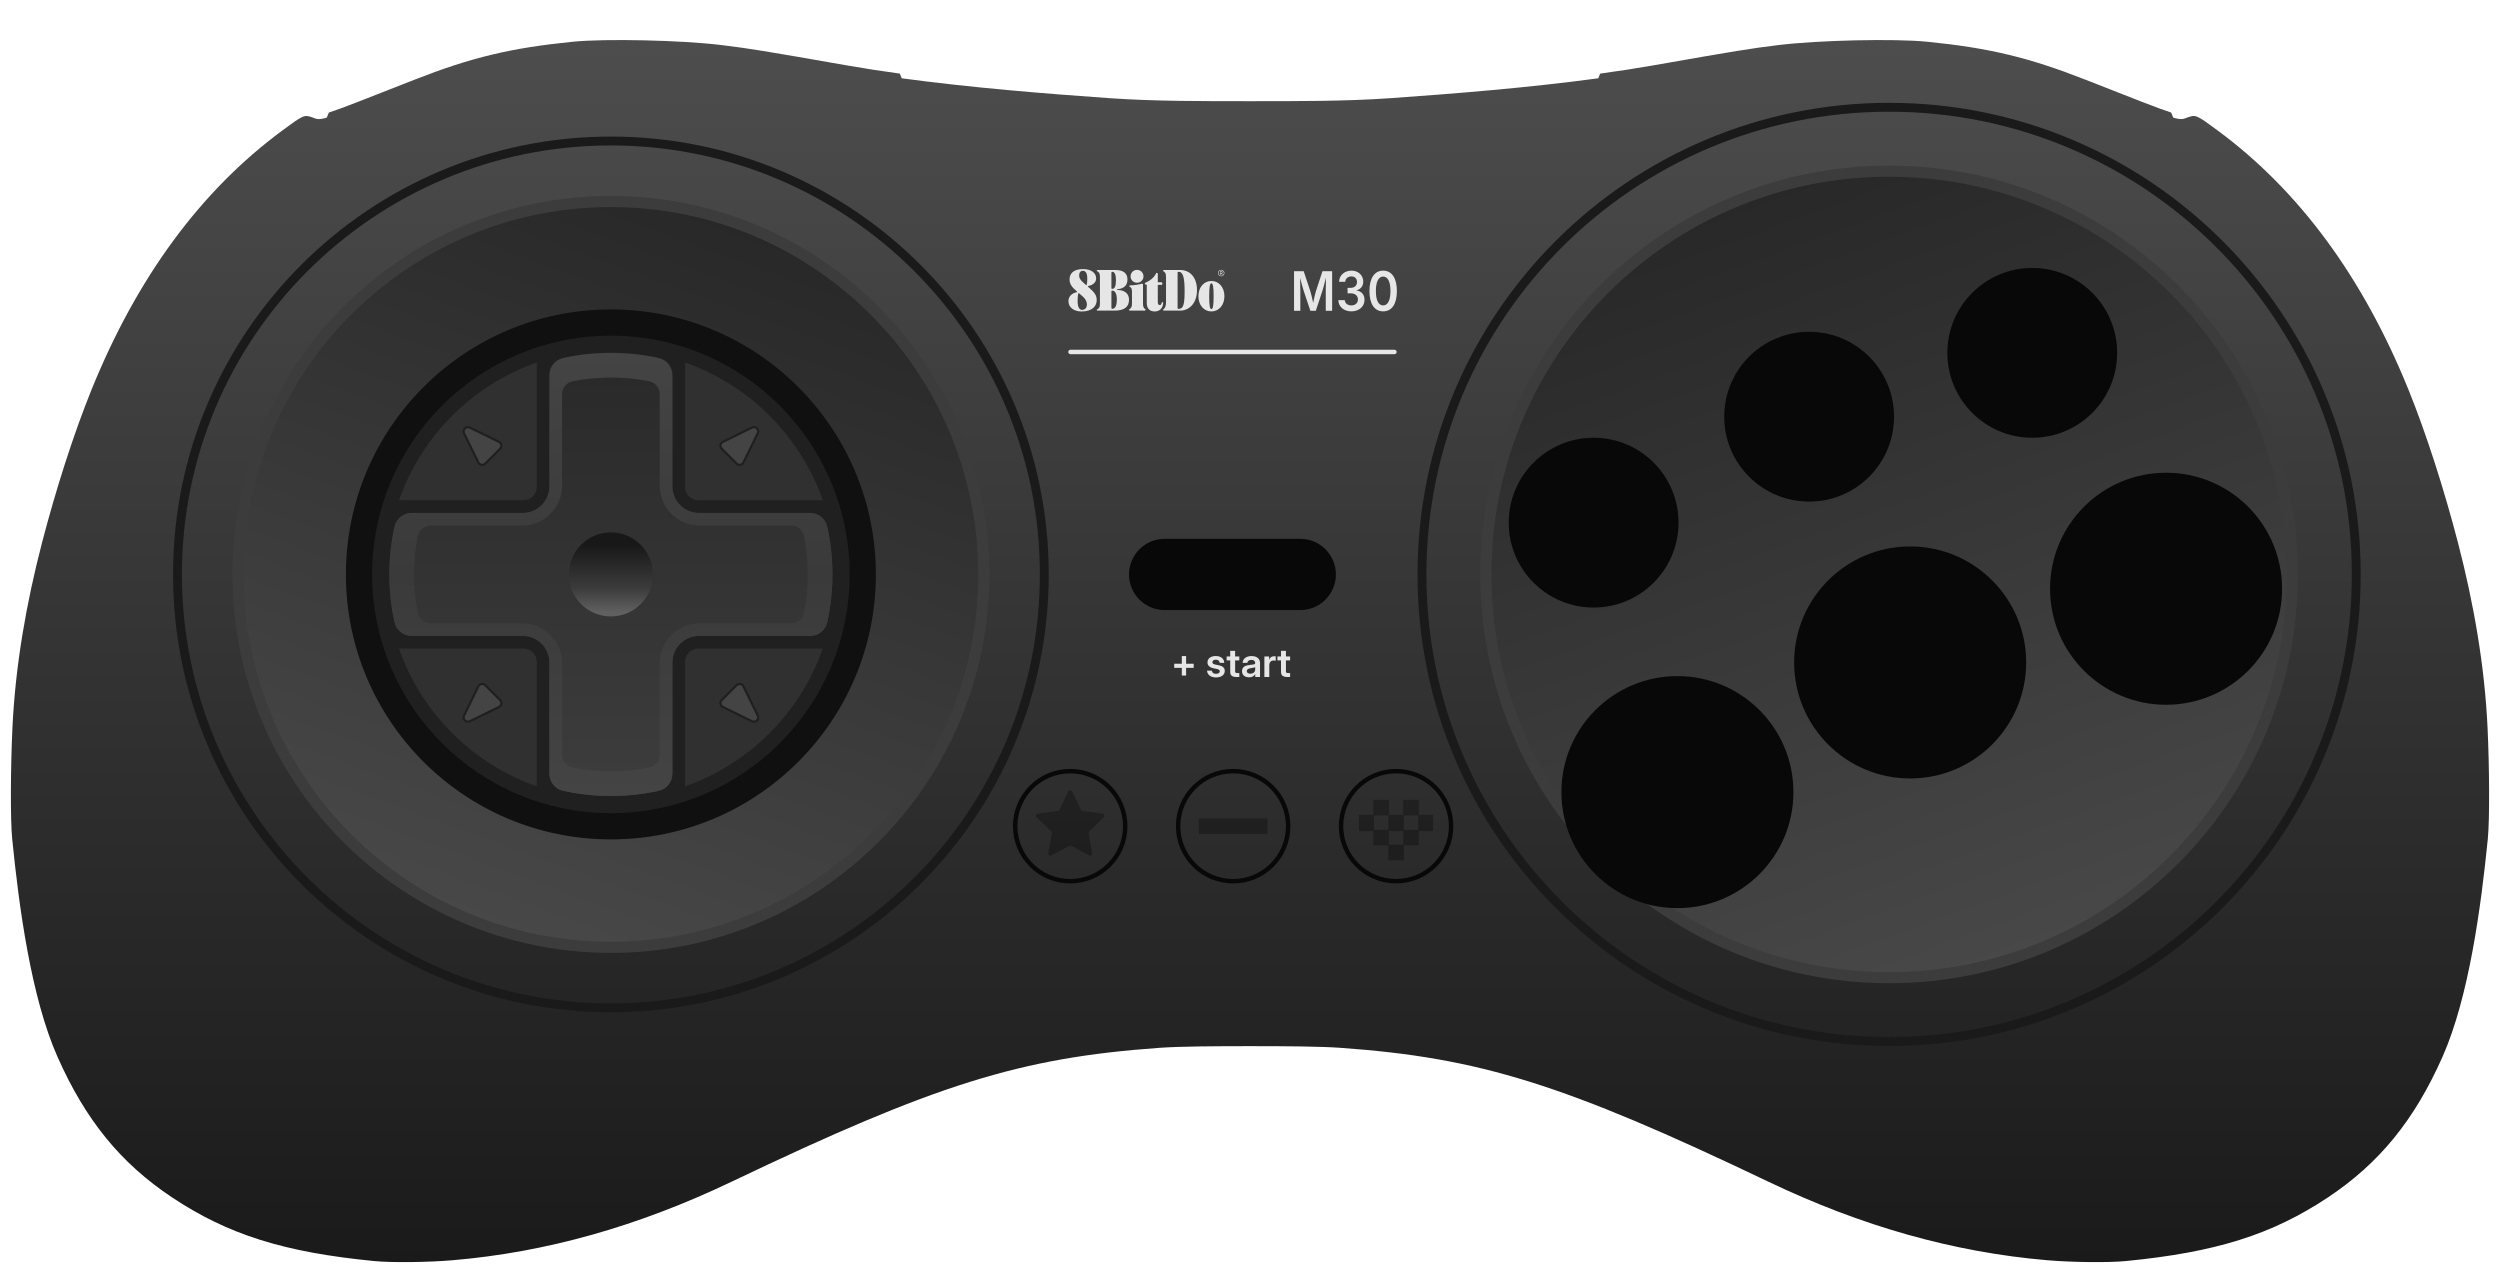
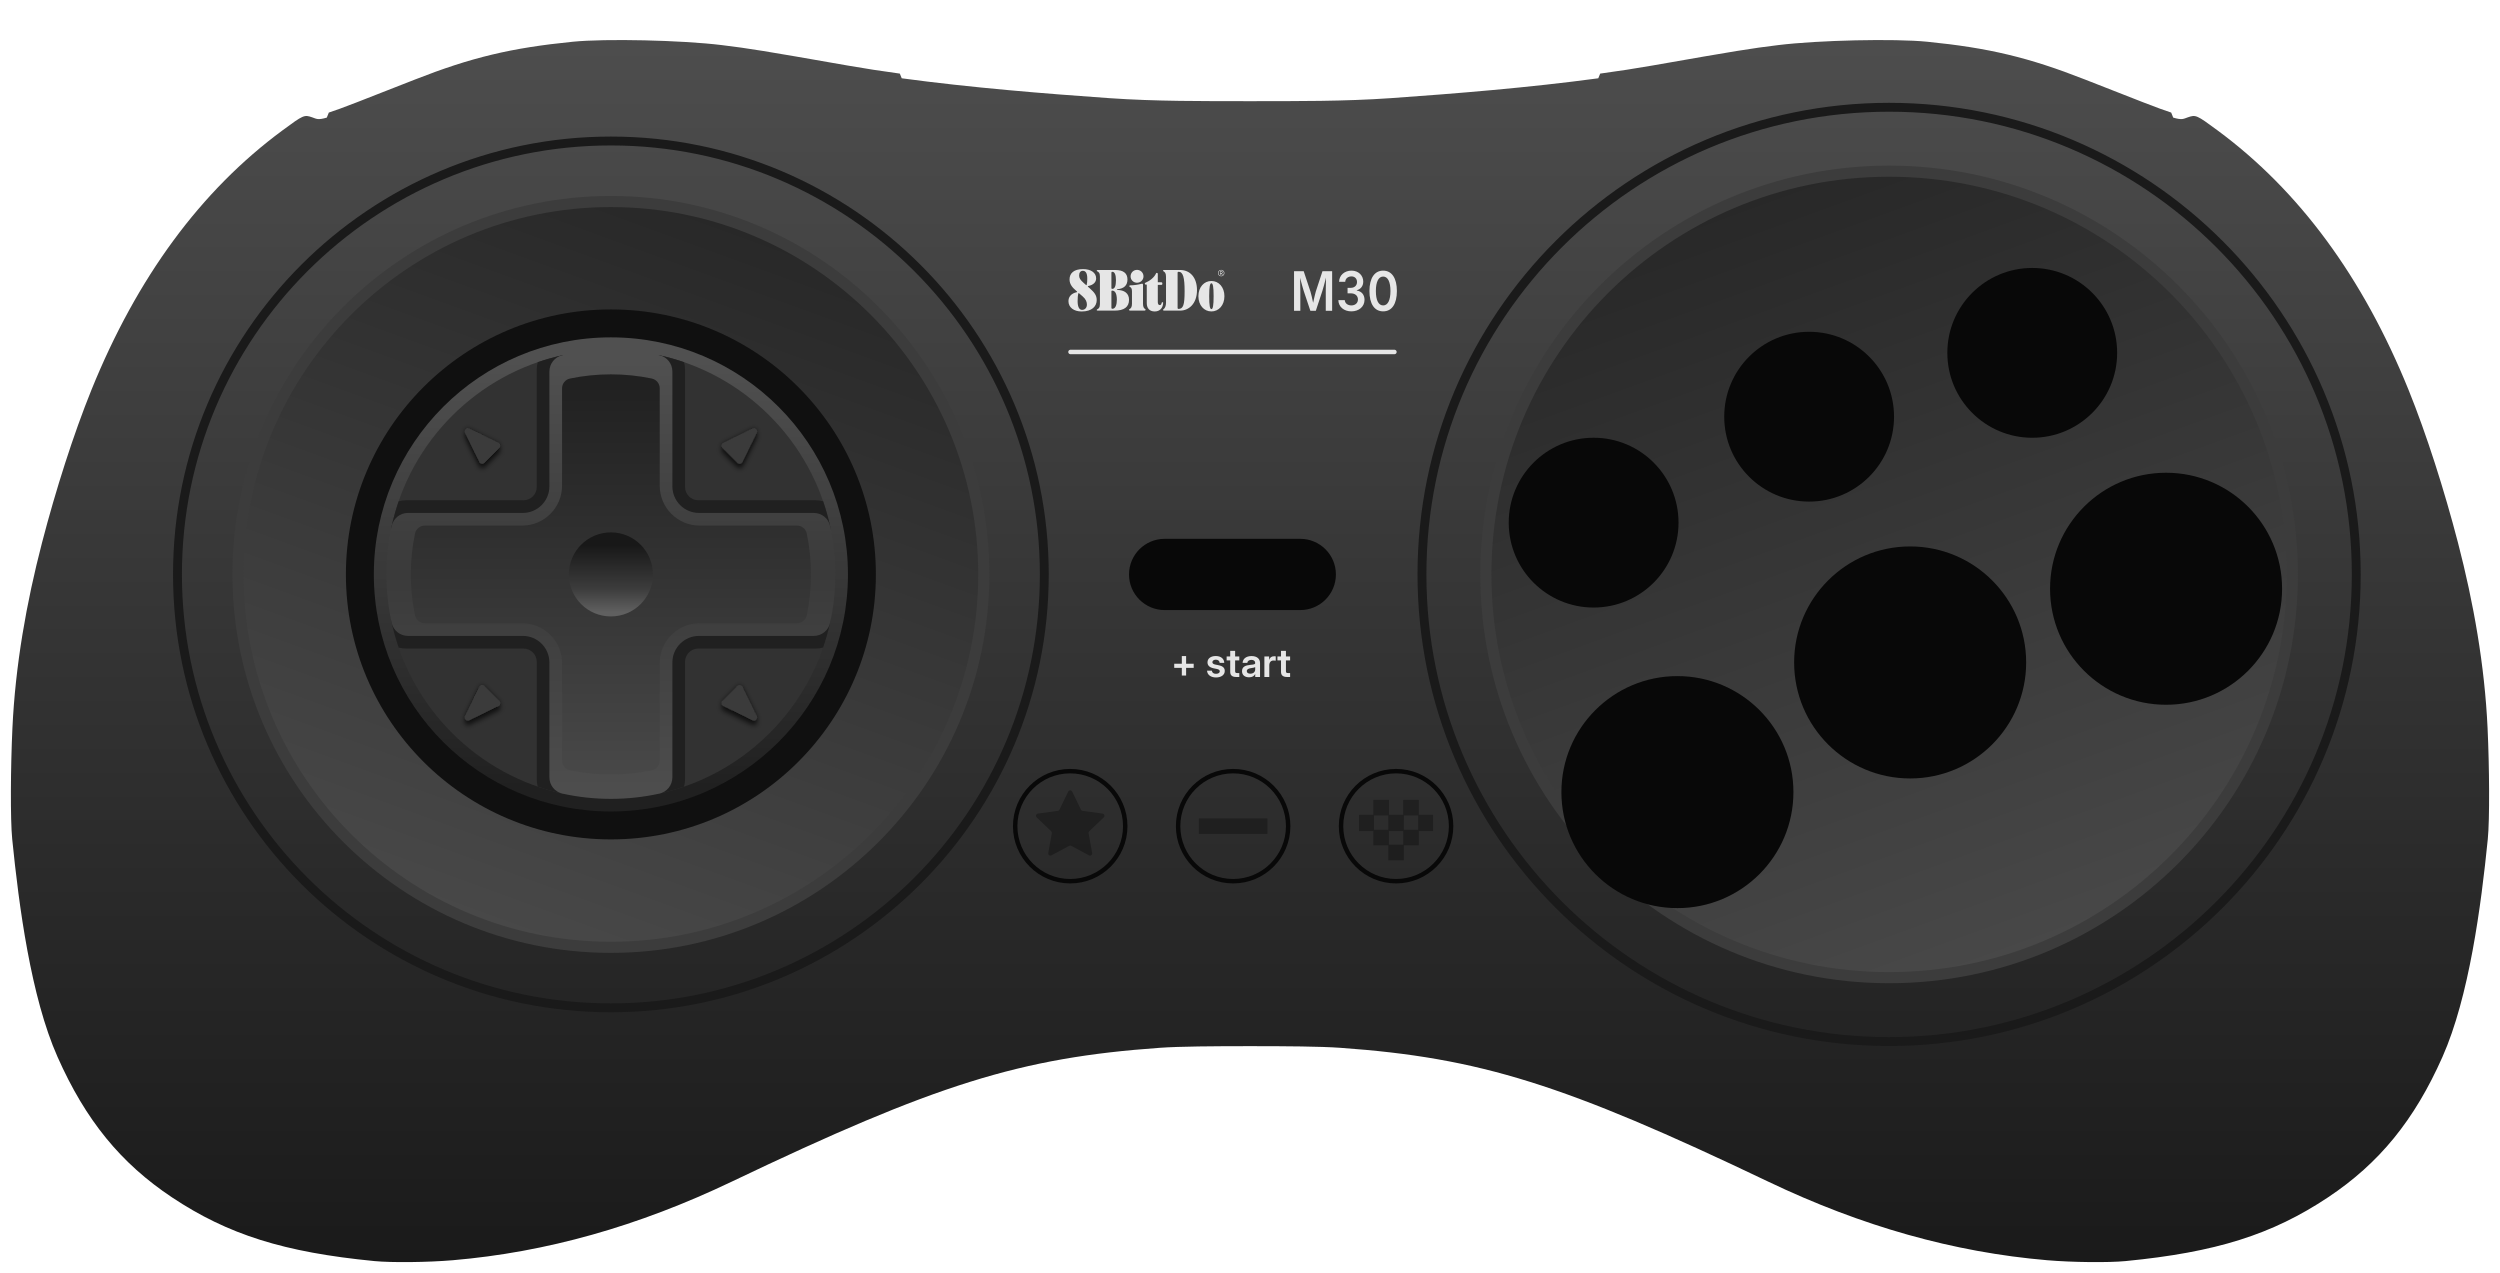
<svg xmlns="http://www.w3.org/2000/svg" xmlns:xlink="http://www.w3.org/1999/xlink" xml:space="preserve" viewBox="0 0 562 286" width="562px" height="286px" version="1.1" style="shape-rendering:geometricPrecision; fill-rule:evenodd; clip-rule:evenodd">
  <defs>
    <style type="text/css">
    .str3 {stroke:#080808}
    .str0 {stroke:#1A1A1A;stroke-width:2}
    .str1 {stroke:#3C3C3C;stroke-width:2.5}
    .str2 {stroke:#E6E6E6;stroke-linecap:round}
    .fil1 {fill:none}
    .fil5 {fill:#080808}
    .fil4 {fill:#101010}
-     .fil10 {fill:#1F1F1F}
-     .fil8 {fill:#202020}
-     .fil9 {fill:#303030}
-     .fil11 {fill:#444444}
+     .fil11 {fill:#202020}
+     .fil9 {fill:#323232}
+     .fil10 {fill:#3A3A3A}
    .fil6 {fill:#E6E6E6}
    .fil7 {fill:black;fill-opacity:0.3}
-     .fil3 {fill:url(#id0)}
-     .fil2 {fill:url(#id1)}
-     .fil14 {fill:url(#id2)}
-     .fil0 {fill:url(#id3)}
-     .fil13 {fill:url(#id4)}
-     .fil12 {fill:url(#id5)}
+     .fil13 {fill:url(#id0)}
+     .fil3 {fill:url(#id1)}
+     .fil2 {fill:url(#id2)}
+     .fil12 {fill:url(#id3)}
+     .fil14 {fill:url(#id4)}
+     .fil8 {fill:url(#id5)}
+     .fil0 {fill:url(#id6)}
+     .shd0 {filter: drop-shadow(0px 1px .5px rgba(0, 0, 0, 0.5)) drop-shadow(0px 0px .5px rgba(0, 0, 0, 0.5))}
  </style>
-     <linearGradient id="id0" gradientUnits="userSpaceOnUse" x1="455.676" y1="214.312" x2="393.668" y2="43.946">
+     <linearGradient id="id0" gradientUnits="userSpaceOnUse" x1="137.328" y1="174.105" x2="137.328" y2="84.152">
+       <stop offset="0" style="stop-opacity:1; stop-color:#484848" />
+       <stop offset="0.5" style="stop-opacity:1; stop-color:#333333" />
+       <stop offset="1" style="stop-opacity:1; stop-color:#202020" />
+     </linearGradient>
+     <linearGradient id="id1" gradientUnits="userSpaceOnUse" x1="455.676" y1="214.312" x2="393.668" y2="43.946">
      <stop offset="0" style="stop-opacity:1; stop-color:#484848" />
      <stop offset="1" style="stop-opacity:1; stop-color:#282828" />
    </linearGradient>
-     <linearGradient id="id1" gradientUnits="userSpaceOnUse" xlink:href="#id0" x1="108.657" y1="207.901" x2="165.999" y2="50.356">
+     <linearGradient id="id2" gradientUnits="userSpaceOnUse" xlink:href="#id1" x1="108.657" y1="207.901" x2="165.999" y2="50.356">
  </linearGradient>
-     <linearGradient id="id2" gradientUnits="userSpaceOnUse" x1="137.327" y1="137.633" x2="137.327" y2="122.514">
+     <linearGradient id="id3" gradientUnits="userSpaceOnUse" x1="137.328" y1="177.062" x2="137.328" y2="81.194">
+       <stop offset="0" style="stop-opacity:1; stop-color:#4D4D4D" />
+       <stop offset="0.5" style="stop-opacity:1; stop-color:#3A3A3A" />
+       <stop offset="1" style="stop-opacity:1; stop-color:#505050" />
+     </linearGradient>
+     <linearGradient id="id4" gradientUnits="userSpaceOnUse" x1="137.327" y1="137.633" x2="137.327" y2="122.514">
      <stop offset="0" style="stop-opacity:1; stop-color:#606060" />
      <stop offset="0.35" style="stop-opacity:1; stop-color:#3C3C3C" />
      <stop offset="1" style="stop-opacity:1; stop-color:#181818" />
    </linearGradient>
-     <linearGradient id="id3" gradientUnits="userSpaceOnUse" x1="71.492" y1="283.724" x2="71.492" y2="9.998">
+     <linearGradient id="id5" gradientUnits="userSpaceOnUse" x1="137.328" y1="177.091" x2="137.328" y2="81.167">
+       <stop offset="0" style="stop-opacity:1; stop-color:#202020" />
+       <stop offset="1" style="stop-opacity:1; stop-color:#505050" />
+     </linearGradient>
+     <linearGradient id="id6" gradientUnits="userSpaceOnUse" x1="71.492" y1="283.724" x2="71.492" y2="9.998">
      <stop offset="0" style="stop-opacity:1; stop-color:#1A1A1A" />
      <stop offset="1" style="stop-opacity:1; stop-color:#4D4D4D" />
-     </linearGradient>
-     <linearGradient id="id4" gradientUnits="userSpaceOnUse" x1="166.429" y1="178.933" x2="166.429" y2="79.324">
-       <stop offset="0" style="stop-opacity:1; stop-color:#444444" />
-       <stop offset="0.5" style="stop-opacity:1; stop-color:#3A3A3A" />
-       <stop offset="1" style="stop-opacity:1; stop-color:#444444" />
-     </linearGradient>
-     <linearGradient id="id5" gradientUnits="userSpaceOnUse" x1="166.429" y1="178.933" x2="166.429" y2="79.324">
-       <stop offset="0" style="stop-opacity:1; stop-color:#3D3D3D" />
-       <stop offset="0.5" style="stop-opacity:1; stop-color:#333333" />
-       <stop offset="1" style="stop-opacity:1; stop-color:#292929" />
    </linearGradient>
  </defs>
  <g>
    <g id="shell">
      <path class="fil0" d="M488.081 25.305l0.456 1.133c2.011,0.586 2.265,0.295 3.272,-0.056 1.804,-0.629 1.965,-0.558 6.67,2.912 18.369,13.548 32.7,33.016 42.969,58.364 4.019,9.924 8.031,22.508 11.1,34.321 3.532,13.596 6.004,27.628 6.659,41.689 0.408,8.744 0.488,20.572 0.049,24.955 -1.509,15.042 -4.205,35.487 -10.188,48.965 -6.316,14.231 -14.201,23.905 -25.739,31.582 -12.581,8.372 -25.206,12.347 -45.479,14.319 -3.877,0.377 -12.024,0.289 -17.647,-0.191 -20.986,-1.79 -41.679,-7.621 -62.694,-17.663 -45.885,-21.926 -64.838,-27.853 -96.214,-30.088 -4.466,-0.318 -12.163,-0.372 -20.295,-0.372 -8.132,0 -15.829,0.054 -20.295,0.372 -31.376,2.235 -50.329,8.162 -96.214,30.088 -21.015,10.042 -41.708,15.873 -62.694,17.663 -5.623,0.48 -13.77,0.568 -17.647,0.191 -20.273,-1.972 -32.898,-5.947 -45.479,-14.319 -11.538,-7.677 -19.423,-17.351 -25.739,-31.582 -5.983,-13.478 -8.679,-33.923 -10.188,-48.965 -0.439,-4.383 -0.359,-16.211 0.049,-24.955 0.655,-14.061 3.127,-28.093 6.659,-41.689 3.069,-11.813 7.081,-24.397 11.1,-34.321 10.269,-25.348 24.6,-44.816 42.969,-58.364 4.705,-3.47 4.866,-3.541 6.67,-2.912 1.007,0.351 1.261,0.642 3.272,0.056l0.456 -1.133c2.619,-0.823 7.812,-2.889 19.427,-7.449 12.575,-4.938 21.591,-7.095 35.414,-8.473 7.401,-0.738 24.454,-0.354 33.496,0.754 6.275,0.769 9.177,1.241 28.272,4.59 3.772,0.662 7.711,1.269 11.75,1.818l0.429 1.054c15.461,2.099 32.332,3.46 46.728,4.47 10.195,0.715 21.251,0.674 31.565,0.674 10.314,0 21.37,0.041 31.565,-0.674 14.396,-1.01 31.267,-2.371 46.728,-4.47l0.429 -1.054c4.039,-0.549 7.978,-1.156 11.75,-1.818 19.095,-3.349 21.997,-3.821 28.272,-4.59 9.042,-1.108 26.095,-1.492 33.496,-0.754 13.823,1.378 22.839,3.535 35.414,8.473 11.615,4.56 16.808,6.626 19.427,7.449z" />
      <path class="fil1 str0" d="M424.672 24.114c57.998,0 105.015,47.016 105.015,105.015 0,57.998 -47.017,105.015 -105.015,105.015 -57.998,0 -105.015,-47.017 -105.015,-105.015 0,-57.999 47.017,-105.015 105.015,-105.015zm-287.344 7.584c53.81,0 97.431,43.621 97.431,97.431 0,53.81 -43.621,97.431 -97.431,97.431 -53.809,0 -97.431,-43.621 -97.431,-97.431 0,-53.81 43.622,-97.431 97.431,-97.431z" />
      <path class="fil2 str1" d="M137.328 45.301c46.297,0 83.828,37.531 83.828,83.828 0,46.297 -37.531,83.828 -83.828,83.828 -46.297,0 -83.828,-37.531 -83.828,-83.828 0,-46.297 37.531,-83.828 83.828,-83.828z" />
      <path class="fil3 str1" d="M424.672 38.479c50.064,0 90.649,40.585 90.649,90.65 0,50.064 -40.585,90.649 -90.649,90.649 -50.064,0 -90.65,-40.585 -90.65,-90.649 0,-50.065 40.586,-90.65 90.65,-90.65z" />
    </g>
    <g id="holes">
      <circle class="fil4" cx="137.328" cy="129.129" r="59.57" />
      <path class="fil5" d="M261.809 137.145c-4.422,0 -8.008,-3.585 -8.008,-8.008 0,-4.422 3.585,-8.008 8.008,-8.008l30.494 0c4.423,0 8.009,3.586 8.009,8.008 0,4.423 -3.586,8.008 -8.009,8.008l-30.494 0z" />
      <circle class="fil5" cx="358.247" cy="117.49" r="19.087" />
      <circle class="fil5" cx="406.693" cy="93.671" r="19.087" />
      <circle class="fil5" cx="456.849" cy="79.322" r="19.087" />
      <circle class="fil5" cx="377.083" cy="178.066" r="26.079" />
      <circle class="fil5" cx="429.401" cy="148.918" r="26.079" />
      <circle class="fil5" cx="486.933" cy="132.351" r="26.079" />
    </g>
    <g id="print">
      <g>
        <path class="fil6" d="M246.542 67.455c0,1.382 -1.057,2.567 -3.389,2.567 -1.773,0 -2.964,-0.922 -2.964,-2.318 0,-0.961 0.593,-1.745 1.879,-2.022 0.076,-0.024 0.095,-0.11 0.038,-0.158l-0.225 -0.196c-0.726,-0.636 -1.448,-1.362 -1.448,-2.51 0,-1.429 0.994,-2.327 3.04,-2.327 1.773,0 2.94,0.822 2.94,2.089 0,0.874 -0.655,1.496 -1.802,1.72 -0.077,0.024 -0.091,0.101 -0.039,0.153l0.474 0.421c0.898,0.808 1.495,1.458 1.495,2.581l0.001 0zm-2.204 1.033c0,-0.56 -0.205,-1.2 -0.913,-1.817l-0.875 -0.764c-0.038,-0.043 -0.11,-0.034 -0.133,0.038 -0.129,0.464 -0.168,1.027 -0.168,1.773 0,1.21 0.349,1.946 0.999,1.946 0.631,0 1.085,-0.473 1.085,-1.171l0.005 -0.005zm-1.749 -6.573c0,0.607 0.263,1.018 1.032,1.697l0.535 0.473c0.053,0.053 0.101,0.024 0.129,-0.038 0.111,-0.416 0.134,-0.846 0.134,-1.449 0,-1.094 -0.31,-1.72 -0.994,-1.72 -0.511,0 -0.836,0.378 -0.836,1.037l0 0zm11.218 5.468c0,1.621 -1.085,2.443 -3.25,2.443l-3.819 0c-0.111,0 -0.196,-0.057 -0.196,-0.119 0,-0.062 0.038,-0.13 0.11,-0.168 0.31,-0.157 0.612,-0.344 0.612,-1.19l-0.001 -6.18c0,-0.847 -0.301,-1.028 -0.611,-1.186 -0.066,-0.022 -0.11,-0.084 -0.111,-0.153 0,-0.071 0.091,-0.134 0.196,-0.134l3.977 0.001c1.812,0 2.739,0.721 2.739,2.126 0,1.353 -0.798,2.061 -2.28,2.199 -0.057,0 -0.081,0.043 -0.081,0.082 0,0.038 0.024,0.076 0.081,0.076 1.573,0.014 2.634,0.76 2.634,2.203l0 0zm-3.962 -6.08l0 3.461c0,0.115 0.052,0.177 0.186,0.177 0.574,0 0.836,-0.674 0.836,-1.945 0,-1.11 -0.248,-1.893 -0.798,-1.893 -0.148,0 -0.225,0.081 -0.225,0.196l0.001 0.004zm1.223 6.09c0,-1.381 -0.387,-2.065 -1.056,-2.065 -0.115,0 -0.167,0.057 -0.167,0.172l0 3.705c0,0.119 0.062,0.21 0.224,0.21 0.689,0 0.999,-0.899 0.999,-2.022l0 0zm6.467 2.242c0,0.1 -0.091,0.186 -0.191,0.186l-3.341 0c-0.1,0 -0.196,-0.071 -0.196,-0.148l0 -0.023c0,-0.063 0.038,-0.13 0.1,-0.158 0.368,-0.177 0.56,-0.531 0.56,-1.2l0 -2.815c0,-0.56 -0.168,-0.861 -0.464,-0.976 -0.077,-0.033 -0.134,-0.095 -0.134,-0.172l0 -0.024c0,-0.095 0.081,-0.157 0.196,-0.157 0.798,-0.015 1.759,-0.13 2.596,-0.364 0.157,-0.052 0.286,0.053 0.286,0.211l0 4.301c0,0.722 0.211,1.033 0.497,1.186 0.053,0.043 0.092,0.095 0.092,0.158l-0.001 -0.005zm-3.379 -7.509c0,-0.808 0.626,-1.459 1.448,-1.459 0.822,0 1.453,0.651 1.453,1.459 0,0.798 -0.631,1.434 -1.453,1.434 -0.822,0 -1.448,-0.636 -1.448,-1.434l0 0zm7.317 5.998c-0.062,1.166 -0.788,1.893 -1.887,1.893 -1.243,0 -1.793,-0.798 -1.793,-1.874l0 -4.172 -0.248 0c-0.101,0 -0.192,-0.096 -0.192,-0.187l0 -0.052c0,-0.062 0.039,-0.134 0.115,-0.158 1.018,-0.426 2.022,-1.223 2.404,-2.108 0.024,-0.081 0.091,-0.119 0.154,-0.119l0.061 -0.001c0.11,0 0.187,0.096 0.187,0.196l0 1.917 0.822 0c0.11,0 0.196,0.091 0.196,0.196l0 0.191c0,0.11 -0.091,0.196 -0.196,0.196l-0.822 0 0 3.877c0,0.401 0.157,0.664 0.435,0.664 0.248,0 0.377,-0.167 0.425,-0.478 0.014,-0.11 0.096,-0.186 0.187,-0.186 0.091,0 0.172,0.091 0.153,0.205l-0.001 0zm7.61 -2.906c0,3.102 -1.878,4.608 -3.771,4.608l-3.666 0c-0.101,0 -0.196,-0.072 -0.196,-0.134l0 -0.014c0,-0.062 0.043,-0.115 0.095,-0.153 0.349,-0.225 0.574,-0.784 0.574,-1.439l0 -5.846c0,-0.817 -0.225,-1.075 -0.574,-1.261 -0.052,-0.039 -0.095,-0.092 -0.095,-0.154 0,-0.071 0.095,-0.133 0.196,-0.133l3.627 0c2.333,0 3.81,1.773 3.81,4.526l0 0zm-4.149 -4.125c-0.119,0 -0.21,0.081 -0.21,0.196l0 7.93c0,0.119 0.038,0.225 0.196,0.225 1.07,0 1.381,-0.885 1.381,-3.977 0,-3.102 -0.349,-4.374 -1.372,-4.374l0.005 0zm4.469 5.492c0,-2.031 1.262,-3.418 2.92,-3.418 1.659,0 2.926,1.382 2.926,3.418 0,2.032 -1.267,3.427 -2.926,3.427 -1.658,0 -2.92,-1.395 -2.92,-3.427l0 0zm3.418 0c0,-2.165 -0.172,-2.906 -0.498,-2.906 -0.324,0 -0.497,0.741 -0.497,2.906 0,2.165 0.173,2.906 0.497,2.906 0.326,0 0.498,-0.741 0.498,-2.906l0 0zm1.701 -5.922c0.402,0 0.727,0.325 0.727,0.721 0,0.402 -0.325,0.727 -0.727,0.727 -0.4,0 -0.724,-0.324 -0.724,-0.724 0,-0.4 0.324,-0.724 0.724,-0.724l0 0zm-0.607 0.722c0,0.339 0.272,0.616 0.607,0.616 0.33,0 0.607,-0.282 0.607,-0.616 0,-0.33 -0.272,-0.612 -0.607,-0.612 -0.33,0 -0.607,0.282 -0.607,0.612l0 0zm0.765 0.119c0,0.005 0.004,0.014 0.014,0.034l0.129 0.224c0.014,0.024 0,0.053 -0.033,0.053l-0.043 0c-0.019,0 -0.033,-0.005 -0.043,-0.038l-0.139 -0.244c-0.004,-0.014 -0.019,-0.019 -0.033,-0.019l-0.134 0c-0.005,0 -0.019,0.004 -0.019,0.019l0 0.244c0,0.019 -0.014,0.038 -0.034,0.038l-0.043 0c-0.019,0 -0.033,-0.019 -0.033,-0.038l0 -0.78c0,-0.019 0.014,-0.033 0.033,-0.033l0.273 0c0.153,0 0.272,0.119 0.272,0.272 0,0.096 -0.052,0.177 -0.133,0.23 -0.02,0.019 -0.034,0.024 -0.034,0.038l0 0zm0.057 -0.268c0,-0.095 -0.071,-0.157 -0.167,-0.157l-0.177 0c-0.005,0 -0.019,0.004 -0.019,0.014l0 0.291c0,0.005 0.014,0.015 0.019,0.015l0.177 0c0.096,0 0.167,-0.062 0.167,-0.158l0 -0.005zm0 0l0 0 0 0z" />
      </g>
      <path class="fil6" d="M290.9 69.873l1.414 0 0 -4.499c0,-0.678 -0.034,-1.91 -0.056,-2.92 0.296,1.149 0.62,2.338 0.81,2.92l1.503 4.499 1.224 0 1.482 -4.499c0.19,-0.6 0.528,-1.826 0.804,-2.969 -0.016,1.059 -0.049,2.304 -0.049,2.967l0 4.501 1.434 0 0 -8.912 -2.172 0 -1.509 4.596c-0.156,0.533 -0.405,1.635 -0.594,2.514 -0.182,-0.892 -0.436,-1.987 -0.598,-2.514l-1.525 -4.596 -2.168 0 0 8.912zm12.89 0.122c1.713,0 2.954,-1.083 2.954,-2.585 0,-1.116 -0.618,-1.924 -1.736,-2.097l0 -0.072c0.866,-0.216 1.449,-0.93 1.449,-1.94 0,-1.357 -1.039,-2.463 -2.64,-2.463 -1.558,0 -2.765,1.028 -2.792,2.518l1.385 0c0.022,-0.757 0.651,-1.22 1.396,-1.22 0.754,0 1.25,0.504 1.25,1.261 0,0.79 -0.576,1.312 -1.412,1.312l-0.712 0 0 1.232 0.712 0c1.018,0 1.621,0.569 1.621,1.383 0,0.798 -0.614,1.336 -1.475,1.336 -0.815,0 -1.446,-0.466 -1.483,-1.197l-1.45 0c0.037,1.502 1.246,2.532 2.933,2.532zm7.147 0c1.956,0 3.084,-1.669 3.084,-4.57 0,-2.887 -1.139,-4.587 -3.084,-4.587 -1.948,0 -3.087,1.694 -3.087,4.587 0,2.901 1.133,4.57 3.087,4.57zm0 -1.335c-1.058,0 -1.641,-1.172 -1.641,-3.235 0,-2.061 0.589,-3.253 1.641,-3.253 1.049,0 1.638,1.186 1.638,3.253 0,2.063 -0.589,3.235 -1.638,3.235z" />
      <line class="fil1 str2" x1="240.644" y1="79.123" x2="313.469" y2="79.123" />
      <path class="fil6" d="M265.672 151.86l0.966 0 0 -1.73 1.703 0 0 -0.921 -1.703 0 0 -1.728 -0.966 0 0 1.728 -1.708 0 0 0.921 1.708 0 0 1.73zm7.695 0.435c1.142,0 1.96,-0.566 1.96,-1.466 0,-0.678 -0.424,-1.081 -1.338,-1.273l-0.833 -0.172c-0.386,-0.082 -0.612,-0.253 -0.612,-0.529 0,-0.315 0.296,-0.559 0.784,-0.559 0.504,0 0.841,0.301 0.85,0.713l1.035 0c-0.027,-0.949 -0.791,-1.536 -1.912,-1.536 -1.129,0 -1.858,0.569 -1.858,1.418 0,0.699 0.462,1.151 1.345,1.334l0.789 0.163c0.391,0.082 0.631,0.245 0.631,0.525 0,0.328 -0.324,0.559 -0.859,0.559 -0.552,0 -0.876,-0.258 -0.923,-0.708l-1.087 0c0.07,0.992 0.903,1.531 2.028,1.531zm5.23 -4.724l-0.94 0 0 -1.257 -1.106 0 0 1.257 -0.804 0 0 0.886 0.804 0 0 2.569c0,0.791 0.441,1.162 1.382,1.162l0.664 0 0 -0.886 -0.472 0c-0.359,0 -0.468,-0.109 -0.468,-0.437l0 -2.408 0.94 0 0 -0.886zm2.201 4.688c0.753,0 1.142,-0.313 1.362,-0.721l0.016 0 0 0.65 1.081 0 0 -3.145c0,-0.962 -0.713,-1.56 -1.913,-1.56 -1.205,0 -1.955,0.607 -2.007,1.524l1.06 0c0.03,-0.388 0.388,-0.668 0.925,-0.668 0.53,0 0.845,0.28 0.845,0.673l0 0.036c0,0.314 -0.292,0.327 -1.15,0.423 -0.953,0.1 -1.812,0.358 -1.812,1.406 0,0.922 0.677,1.382 1.593,1.382zm0.27 -0.814c-0.48,0 -0.789,-0.213 -0.789,-0.575 0,-0.421 0.401,-0.591 0.873,-0.661 0.453,-0.07 0.881,-0.14 1.016,-0.227l0 0.498c0,0.537 -0.38,0.965 -1.1,0.965zm3.166 0.743l1.1 0 0 -2.619c0,-0.723 0.406,-1.085 0.931,-1.085 0.218,0 0.437,0.02 0.519,0.034l0 -0.974c-0.085,-0.009 -0.207,-0.018 -0.355,-0.018 -0.595,0 -0.948,0.279 -1.118,0.806l-0.014 0 0 -0.761 -1.063 0 0 4.617zm5.783 -4.617l-0.939 0 0 -1.257 -1.107 0 0 1.257 -0.804 0 0 0.886 0.804 0 0 2.569c0,0.791 0.441,1.162 1.383,1.162l0.663 0 0 -0.886 -0.471 0c-0.36,0 -0.468,-0.109 -0.468,-0.437l0 -2.408 0.939 0 0 -0.886z" />
    </g>
    <g id="button-star">
      <circle class="fil1 str3" cx="240.584" cy="185.724" r="12.371" />
      <path class="fil7" d="M241.031 177.945l1.961 4.065c0.075,0.154 0.21,0.253 0.381,0.276l4.471 0.608c0.194,0.026 0.345,0.153 0.406,0.339 0.06,0.186 0.012,0.378 -0.129,0.513l-3.26 3.12c-0.124,0.119 -0.176,0.278 -0.146,0.448l0.804 4.44c0.034,0.192 -0.039,0.376 -0.197,0.491 -0.159,0.114 -0.356,0.128 -0.528,0.035l-3.975 -2.136c-0.151,-0.081 -0.319,-0.081 -0.47,0l-3.975 2.136c-0.172,0.093 -0.37,0.079 -0.528,-0.035 -0.158,-0.115 -0.231,-0.299 -0.197,-0.491l0.804 -4.441c0.03,-0.169 -0.022,-0.328 -0.146,-0.447l-3.259 -3.12c-0.142,-0.135 -0.19,-0.327 -0.129,-0.513 0.06,-0.186 0.211,-0.313 0.405,-0.339l4.471 -0.608c0.171,-0.023 0.307,-0.122 0.381,-0.276l1.96 -4.065c0.086,-0.176 0.253,-0.281 0.448,-0.281 0.195,0 0.363,0.105 0.447,0.281z" />
    </g>
    <g id="button-back">
      <circle class="fil1 str3" cx="277.21" cy="185.724" r="12.371" />
      <polygon class="fil7" points="284.915,187.464 269.505,187.464 269.505,183.984 284.915,183.984 " />
    </g>
    <g id="button-home">
      <circle class="fil1 str3" cx="313.837" cy="185.724" r="12.371" />
      <path class="fil7" d="M312.231 183.169l3.211 0 0 -3.358 3.505 0 0 3.358 3.212 0 0 3.65 -3.212 0 0 3.212 -3.358 0 0 3.358 -3.504 0 0 -3.358 -3.358 0 0 -3.212 -3.213 0 0 -3.65 3.213 0 0 -3.358 3.504 0 0 3.358zm3.358 0.146l0 3.212 3.212 0 0 -3.212 -3.212 0zm-6.716 0l0 3.212 3.212 0 0 -3.212 -3.212 0zm6.569 3.504l-3.211 0 0 3.066 3.211 0 0 -3.066z" />
    </g>
    <g id="dpad">
-       <circle class="fil8" cx="137.328" cy="129.129" r="53.669" />
-       <path class="fil9" d="M184.963 112.461l-27.984 0c-1.643,0 -2.982,-1.34 -2.982,-2.982l0 -27.985c14.455,5.059 25.908,16.51 30.966,30.967zm0 33.336c-5.059,14.456 -16.51,25.908 -30.966,30.966l0 -27.983c0,-1.643 1.339,-2.983 2.982,-2.983l27.984 0zm-64.303 30.967c-14.456,-5.059 -25.908,-16.51 -30.966,-30.967l27.984 0c1.642,0 2.982,1.34 2.982,2.983l0 27.984zm-30.967 -64.303c5.059,-14.456 16.51,-25.909 30.967,-30.967l0 27.985c0,1.642 -1.34,2.982 -2.982,2.982l-27.985 0z" />
-       <path class="fil10" d="M104.092 160.742l3.215 -6.555c0.177,-0.361 0.494,-0.597 0.891,-0.663 0.394,-0.065 0.773,0.056 1.056,0.339l3.34 3.34c0.283,0.283 0.404,0.662 0.339,1.056 -0.066,0.397 -0.302,0.714 -0.663,0.891l-6.555 3.215c-0.472,0.231 -1.02,0.141 -1.392,-0.231 -0.372,-0.371 -0.462,-0.92 -0.231,-1.392zm63.257 -6.555l3.215 6.555c0.231,0.472 0.141,1.021 -0.23,1.392 -0.373,0.372 -0.921,0.462 -1.393,0.231l-6.555 -3.215c-0.361,-0.177 -0.597,-0.494 -0.663,-0.891 -0.065,-0.395 0.056,-0.773 0.339,-1.056l3.34 -3.34c0.283,-0.283 0.662,-0.404 1.056,-0.339 0.398,0.066 0.714,0.302 0.891,0.663zm-4.963 -55.079l6.555 -3.215c0.472,-0.232 1.021,-0.141 1.393,0.231 0.371,0.372 0.462,0.92 0.23,1.392l-3.215 6.555c-0.177,0.361 -0.493,0.597 -0.891,0.662 -0.394,0.066 -0.773,-0.055 -1.056,-0.338l-3.34 -3.34c-0.283,-0.283 -0.404,-0.662 -0.339,-1.057 0.066,-0.396 0.302,-0.713 0.663,-0.89zm-56.671 -3.215l6.555 3.215c0.361,0.177 0.597,0.494 0.663,0.89 0.065,0.395 -0.056,0.774 -0.339,1.057l-3.34 3.34c-0.283,0.283 -0.662,0.404 -1.056,0.338 -0.397,-0.065 -0.714,-0.301 -0.891,-0.662l-3.215 -6.555c-0.231,-0.472 -0.141,-1.02 0.231,-1.392 0.371,-0.372 0.921,-0.463 1.392,-0.231z" />
-       <path class="fil11" d="M170.119 160.96l-3.214 -6.555c-0.106,-0.216 -0.289,-0.353 -0.526,-0.391 -0.24,-0.04 -0.454,0.028 -0.626,0.2l-3.339 3.341c-0.172,0.172 -0.241,0.384 -0.201,0.625 0.039,0.237 0.175,0.42 0.391,0.525l6.555 3.215c0.282,0.139 0.601,0.085 0.823,-0.137 0.222,-0.222 0.276,-0.542 0.137,-0.823zm-0.96 -64.622l-6.555 3.214c-0.216,0.106 -0.352,0.289 -0.391,0.526 -0.04,0.24 0.029,0.453 0.201,0.625l3.339 3.341c0.173,0.172 0.386,0.24 0.626,0.2 0.237,-0.039 0.42,-0.175 0.526,-0.391l3.214 -6.555c0.139,-0.282 0.085,-0.601 -0.137,-0.823 -0.222,-0.222 -0.542,-0.275 -0.823,-0.137zm-57.107 3.214l-6.554 -3.214c-0.282,-0.139 -0.602,-0.085 -0.824,0.137 -0.222,0.222 -0.275,0.541 -0.137,0.823l3.214 6.555c0.107,0.216 0.289,0.352 0.526,0.391 0.24,0.04 0.454,-0.029 0.626,-0.2l3.34 -3.341c0.172,-0.172 0.24,-0.384 0.201,-0.625 -0.04,-0.237 -0.176,-0.42 -0.392,-0.526zm-4.301 54.853l-3.214 6.555c-0.138,0.281 -0.085,0.601 0.137,0.823 0.222,0.222 0.542,0.276 0.824,0.137l6.554 -3.215c0.216,-0.105 0.352,-0.288 0.392,-0.525 0.039,-0.24 -0.029,-0.454 -0.201,-0.625l-3.34 -3.341c-0.172,-0.172 -0.385,-0.24 -0.626,-0.2 -0.237,0.038 -0.419,0.175 -0.526,0.391z" />
-       <path class="fil12" d="M137.328 79.324c3.673,0 7.252,0.398 10.698,1.153 1.846,0.404 3.126,1.995 3.126,3.884l0 24.98c0,3.285 2.679,5.965 5.965,5.965l24.979 0c1.89,0 3.48,1.28 3.884,3.126 0.755,3.445 1.154,7.025 1.154,10.697 0,3.673 -0.399,7.252 -1.154,10.698 -0.404,1.846 -1.995,3.126 -3.884,3.126l-24.979 0c-3.286,0 -5.965,2.679 -5.965,5.965l0 24.978c0,1.89 -1.28,3.481 -3.126,3.885 -3.446,0.755 -7.025,1.154 -10.698,1.154 -3.673,0 -7.252,-0.399 -10.698,-1.154 -1.846,-0.404 -3.126,-1.995 -3.126,-3.885l0 -24.978c0,-3.286 -2.679,-5.965 -5.964,-5.965l-24.979 0c-1.89,0 -3.481,-1.28 -3.885,-3.126 -0.755,-3.446 -1.153,-7.025 -1.153,-10.698 0,-3.672 0.398,-7.252 1.153,-10.697 0.404,-1.846 1.995,-3.126 3.884,-3.126l24.98 0c3.285,0 5.964,-2.68 5.964,-5.965l0 -24.98c0,-1.889 1.28,-3.48 3.126,-3.884 3.446,-0.755 7.025,-1.153 10.698,-1.153z" />
-       <path class="fil13" d="M137.328 84.87c2.933,0 5.798,0.286 8.571,0.83 1.413,0.277 2.408,1.487 2.408,2.927l0 20.575c0,4.928 4.02,8.948 8.948,8.948l20.576 0c1.44,0 2.649,0.995 2.926,2.408 0.544,2.773 0.83,5.639 0.83,8.571 0,2.933 -0.286,5.798 -0.83,8.571 -0.277,1.413 -1.487,2.408 -2.926,2.408l-20.576 0c-4.928,0 -8.948,4.02 -8.948,8.948l0 20.575c0,1.44 -0.995,2.649 -2.408,2.927 -2.772,0.544 -5.638,0.83 -8.571,0.83 -2.933,0 -5.798,-0.286 -8.571,-0.83 -1.413,-0.278 -2.408,-1.487 -2.408,-2.927l0 -20.575c0,-4.928 -4.02,-8.948 -8.948,-8.948l-20.575 0c-1.44,0 -2.649,-0.995 -2.927,-2.408 -0.544,-2.773 -0.83,-5.638 -0.83,-8.571 0,-2.932 0.286,-5.798 0.83,-8.571 0.277,-1.413 1.486,-2.408 2.926,-2.408l20.576 0c4.928,0 8.948,-4.02 8.948,-8.948l0 -20.575c0,-1.44 0.995,-2.65 2.408,-2.927 2.772,-0.544 5.638,-0.83 8.571,-0.83zm0 -5.547c3.673,0 7.252,0.399 10.698,1.154 1.846,0.404 3.126,1.995 3.126,3.884l0 24.98c0,3.285 2.679,5.964 5.965,5.964l24.979 0c1.89,0 3.48,1.281 3.884,3.126 0.755,3.446 1.154,7.026 1.154,10.698 0,3.673 -0.399,7.252 -1.154,10.698 -0.404,1.846 -1.995,3.126 -3.884,3.126l-24.979 0c-3.286,0 -5.965,2.679 -5.965,5.965l0 24.978c0,1.89 -1.28,3.481 -3.126,3.885 -3.446,0.755 -7.025,1.154 -10.698,1.154 -3.673,0 -7.252,-0.399 -10.698,-1.154 -1.846,-0.404 -3.126,-1.995 -3.126,-3.885l0 -24.978c0,-3.286 -2.679,-5.965 -5.964,-5.965l-24.979 0c-1.89,0 -3.481,-1.28 -3.885,-3.126 -0.755,-3.446 -1.153,-7.025 -1.153,-10.698 0,-3.672 0.398,-7.252 1.153,-10.698 0.404,-1.846 1.995,-3.126 3.884,-3.126l24.98 0c3.285,0 5.964,-2.679 5.964,-5.964l0 -24.98c0,-1.889 1.28,-3.48 3.126,-3.884 3.446,-0.755 7.025,-1.154 10.698,-1.154z" />
+       <circle class="fil8" cx="137.328" cy="129.129" r="53.291" />
+       <path class="fil9" d="M148.163 79.842c19.167,4.195 34.257,19.284 38.452,38.452l0 21.669c-4.196,19.168 -19.284,34.257 -38.452,38.452l-21.67 0c-19.167,-4.195 -34.257,-19.283 -38.452,-38.452l0 -21.669c4.195,-19.168 19.285,-34.257 38.452,-38.452l21.67 0z" />
+       <path id="shadow" class="fil10 shd0" d="M170.119 160.96l-3.214 -6.555c-0.106,-0.216 -0.289,-0.353 -0.526,-0.391 -0.24,-0.04 -0.454,0.028 -0.626,0.2l-3.339 3.341c-0.172,0.172 -0.241,0.384 -0.201,0.625 0.039,0.237 0.175,0.42 0.391,0.525l6.555 3.215c0.282,0.139 0.601,0.085 0.823,-0.137 0.222,-0.222 0.276,-0.542 0.137,-0.823zm-0.96 -64.622l-6.555 3.214c-0.216,0.106 -0.352,0.289 -0.391,0.526 -0.04,0.24 0.029,0.453 0.201,0.625l3.339 3.341c0.173,0.172 0.386,0.24 0.626,0.2 0.237,-0.039 0.42,-0.175 0.526,-0.391l3.214 -6.555c0.139,-0.282 0.085,-0.601 -0.137,-0.823 -0.222,-0.222 -0.542,-0.275 -0.823,-0.137zm-57.107 3.214l-6.554 -3.214c-0.282,-0.139 -0.602,-0.085 -0.824,0.137 -0.222,0.222 -0.275,0.541 -0.137,0.823l3.214 6.555c0.107,0.216 0.289,0.352 0.526,0.391 0.24,0.04 0.454,-0.029 0.626,-0.2l3.34 -3.341c0.172,-0.172 0.24,-0.384 0.201,-0.625 -0.04,-0.237 -0.176,-0.42 -0.392,-0.526zm-4.301 54.853l-3.214 6.555c-0.138,0.281 -0.085,0.601 0.137,0.823 0.222,0.222 0.542,0.276 0.824,0.137l6.554 -3.215c0.216,-0.105 0.352,-0.288 0.392,-0.525 0.039,-0.24 -0.029,-0.454 -0.201,-0.625l-3.34 -3.341c-0.172,-0.172 -0.385,-0.24 -0.626,-0.2 -0.237,0.038 -0.419,0.175 -0.526,0.391z" />
+       <path class="fil11" d="M126.63 178.445c-1.959,-0.423 -3.876,-0.958 -5.743,-1.602 -0.149,-0.531 -0.228,-1.092 -0.228,-1.671l-0.001 -26.391c0,-1.642 -1.339,-2.983 -2.982,-2.983l-26.392 0c-0.579,0 -1.139,-0.079 -1.67,-0.228 -0.644,-1.867 -1.179,-3.784 -1.602,-5.743l0 -21.396c0.423,-1.959 0.958,-3.876 1.601,-5.743 0.531,-0.149 1.092,-0.228 1.671,-0.228l26.392 0c1.641,0 2.983,-1.341 2.983,-2.983l0 -26.392c0,-0.579 0.079,-1.14 0.228,-1.671 1.867,-0.643 3.784,-1.178 5.743,-1.602l21.396 0c1.959,0.424 3.877,0.959 5.744,1.602 0.149,0.531 0.228,1.092 0.228,1.671l0 26.392c0,1.643 1.341,2.983 2.982,2.983l26.392 0c0.579,0 1.139,0.079 1.671,0.228 0.643,1.867 1.178,3.784 1.601,5.743l0 21.396c-0.423,1.959 -0.958,3.876 -1.601,5.743 -0.531,0.149 -1.092,0.228 -1.671,0.228l-26.392 0c-1.643,0 -2.982,1.341 -2.982,2.983l0 26.391c0,0.579 -0.079,1.14 -0.228,1.671 -1.868,0.644 -3.785,1.179 -5.744,1.602l-21.396 0z" />
+       <path class="fil12" d="M151.152 83.534l0 25.807c0,3.283 2.679,5.964 5.965,5.964l25.806 0c1.795,0 3.307,1.217 3.692,2.971 0.766,3.495 1.17,7.127 1.17,10.853 0,3.726 -0.405,7.358 -1.171,10.853 -0.384,1.754 -1.896,2.971 -3.692,2.971l-25.805 0c-3.284,0 -5.965,2.681 -5.965,5.965l0 25.805c0,1.796 -1.217,3.308 -2.971,3.692 -3.495,0.766 -7.127,1.17 -10.853,1.17 -3.726,0 -7.358,-0.404 -10.853,-1.17 -1.754,-0.384 -2.971,-1.896 -2.971,-3.692l0 -25.805c0,-3.286 -2.681,-5.965 -5.964,-5.965l-25.806 0c-1.796,0 -3.308,-1.217 -3.692,-2.971 -0.766,-3.495 -1.171,-7.127 -1.171,-10.853 0,-3.726 0.404,-7.358 1.17,-10.853 0.385,-1.754 1.897,-2.971 3.692,-2.971l25.807 0c3.285,0 5.964,-2.679 5.964,-5.964l0 -25.807c0,-1.796 1.217,-3.307 2.971,-3.692 3.495,-0.766 7.127,-1.17 10.853,-1.17 3.726,0 7.358,0.404 10.853,1.17 1.754,0.385 2.971,1.896 2.971,3.692z" />
+       <path class="fil13" d="M148.307 87.311l0 21.891c0,4.925 4.02,8.948 8.948,8.948l21.891 0c1.086,0 2,0.743 2.22,1.807 0.614,2.961 0.938,6.029 0.938,9.172 0,3.143 -0.324,6.211 -0.938,9.172 -0.221,1.064 -1.134,1.807 -2.221,1.807l-21.89 0c-4.926,0 -8.948,4.022 -8.948,8.948l0 21.891c0,1.086 -0.743,1.999 -1.807,2.22 -2.961,0.614 -6.029,0.938 -9.172,0.938 -3.143,0 -6.21,-0.324 -9.172,-0.938 -1.064,-0.221 -1.807,-1.134 -1.807,-2.22l0 -21.891c0,-4.928 -4.022,-8.948 -8.948,-8.948l-21.89 0c-1.087,0 -2,-0.743 -2.221,-1.807 -0.614,-2.961 -0.938,-6.029 -0.938,-9.172 0,-3.143 0.324,-6.211 0.938,-9.172 0.22,-1.064 1.134,-1.807 2.22,-1.807l21.891 0c4.928,0 8.948,-4.02 8.948,-8.948l0 -21.891c0,-1.087 0.743,-2 1.807,-2.221 2.962,-0.613 6.029,-0.938 9.172,-0.938 3.143,0 6.211,0.325 9.172,0.938 1.064,0.221 1.807,1.134 1.807,2.221z" />
      <circle class="fil14" cx="137.328" cy="129.129" r="9.449" />
    </g>
  </g>
</svg>
